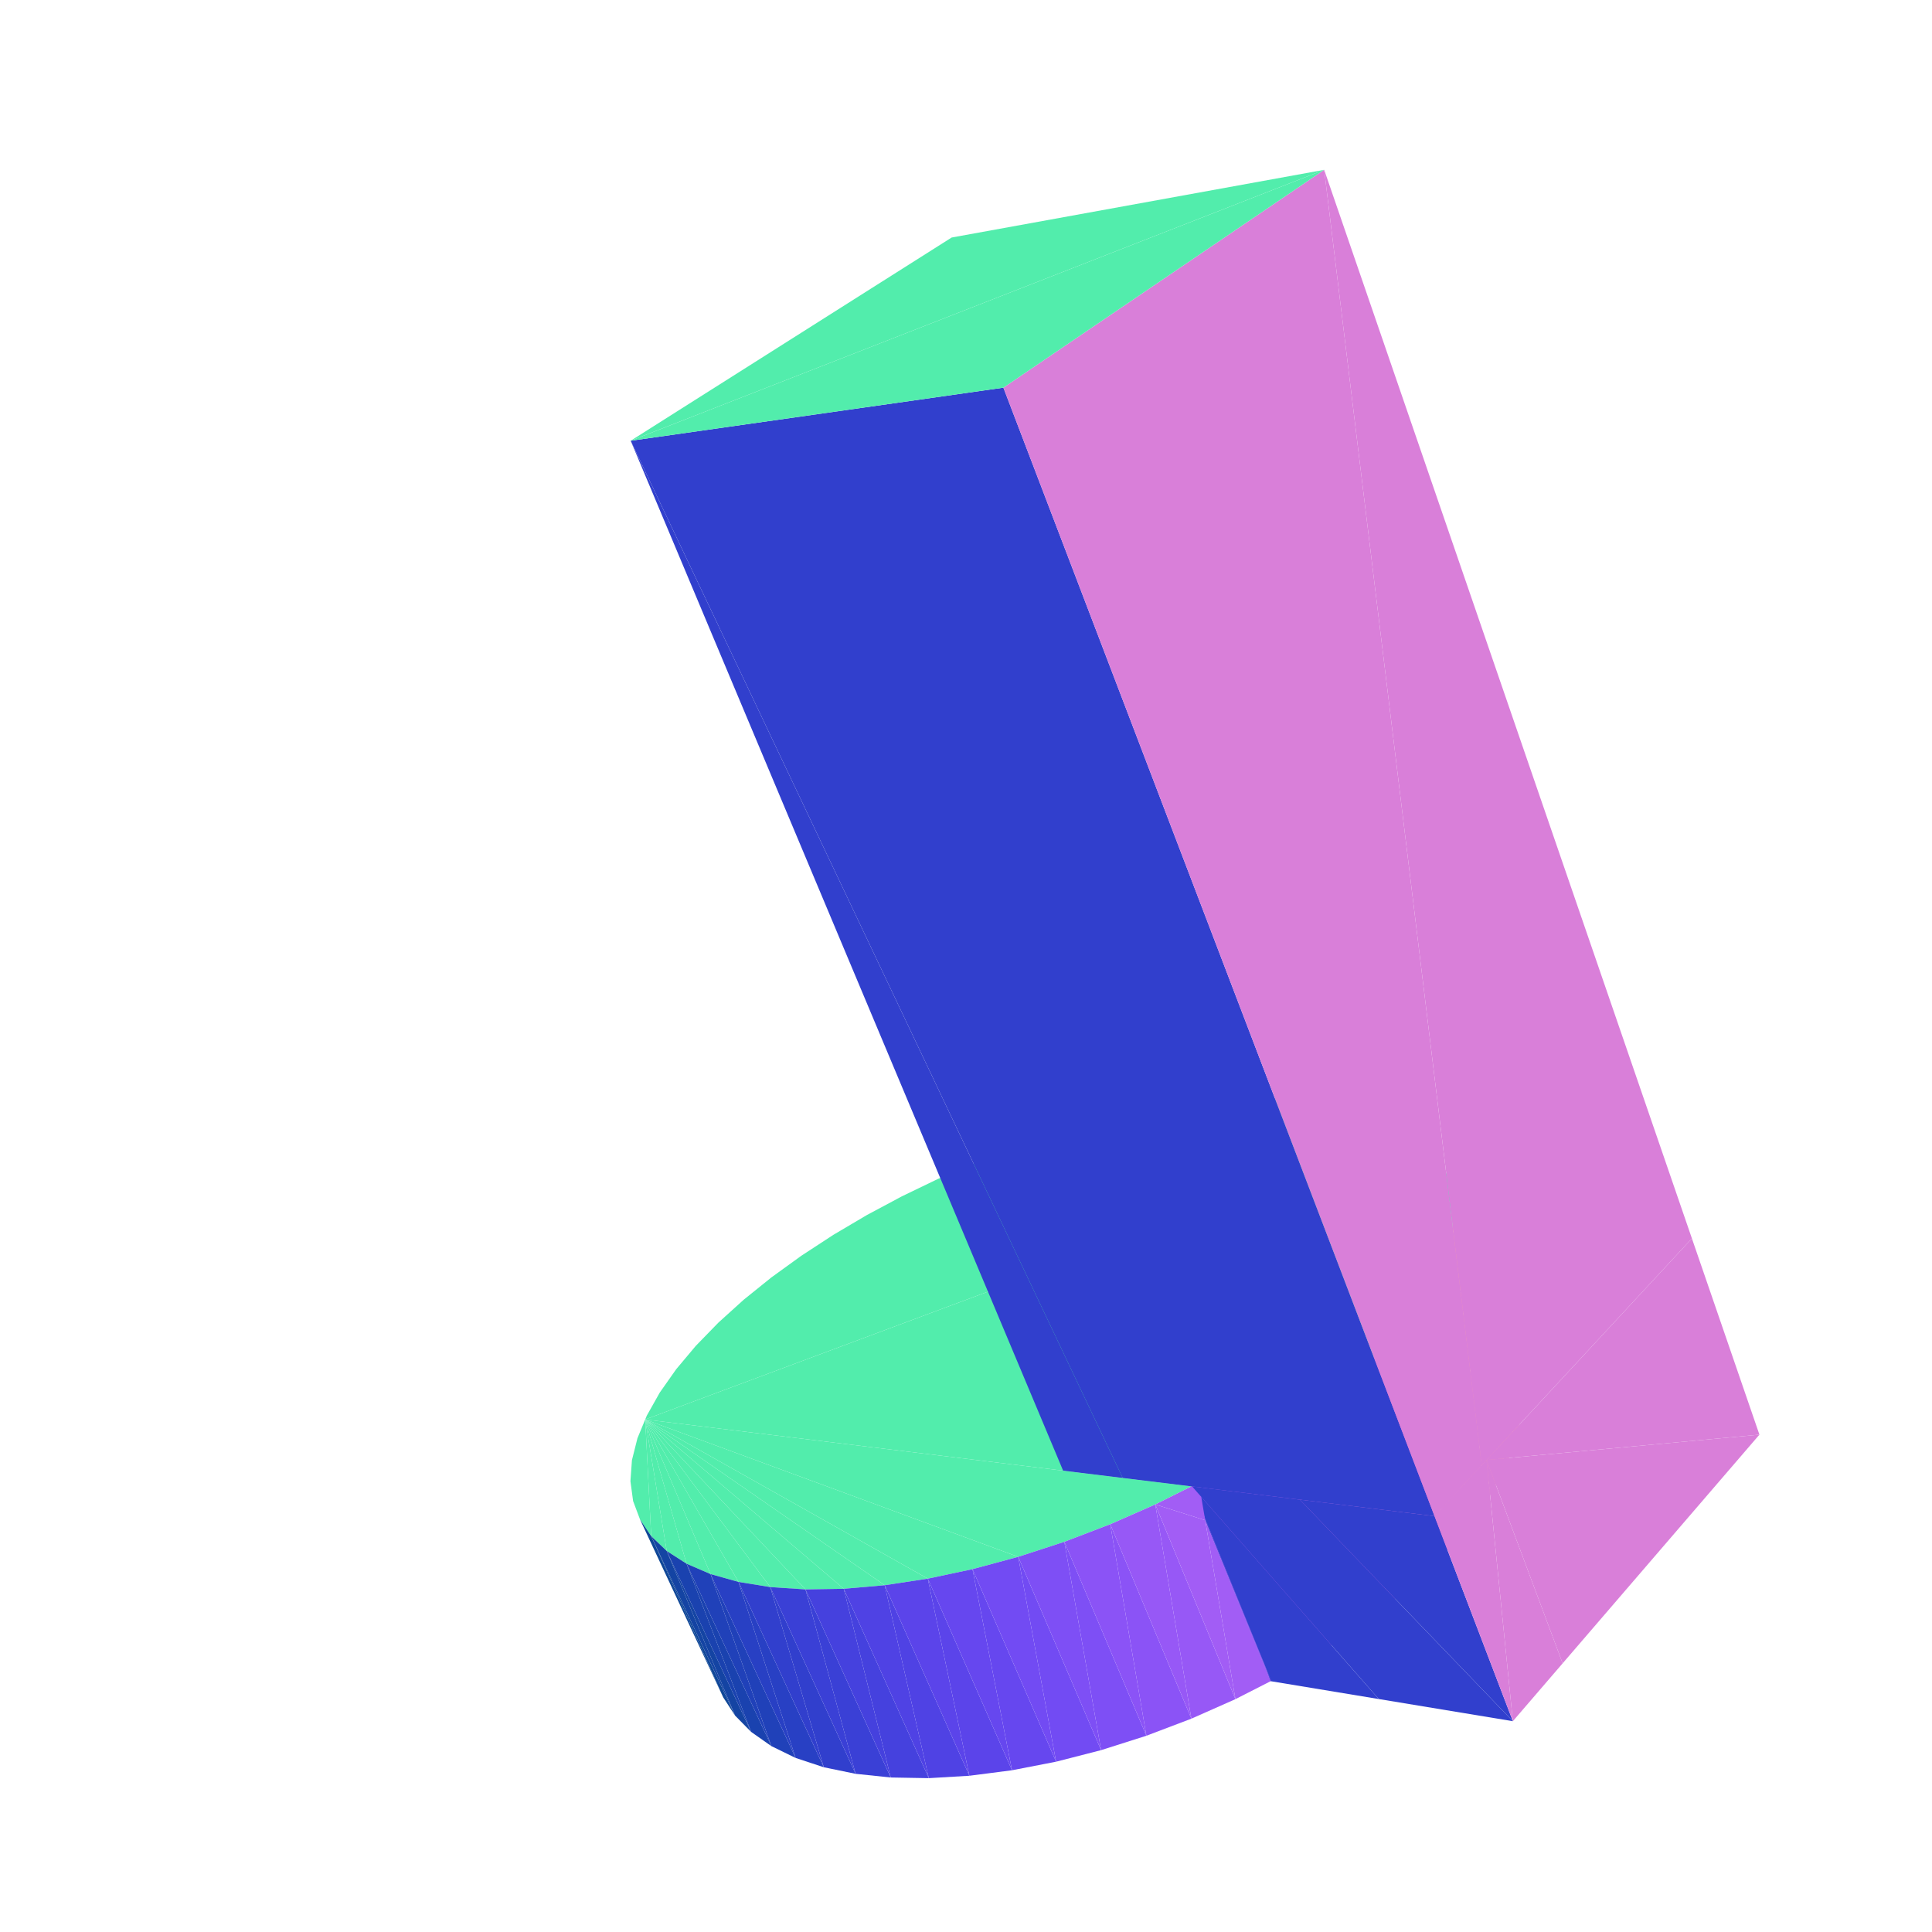
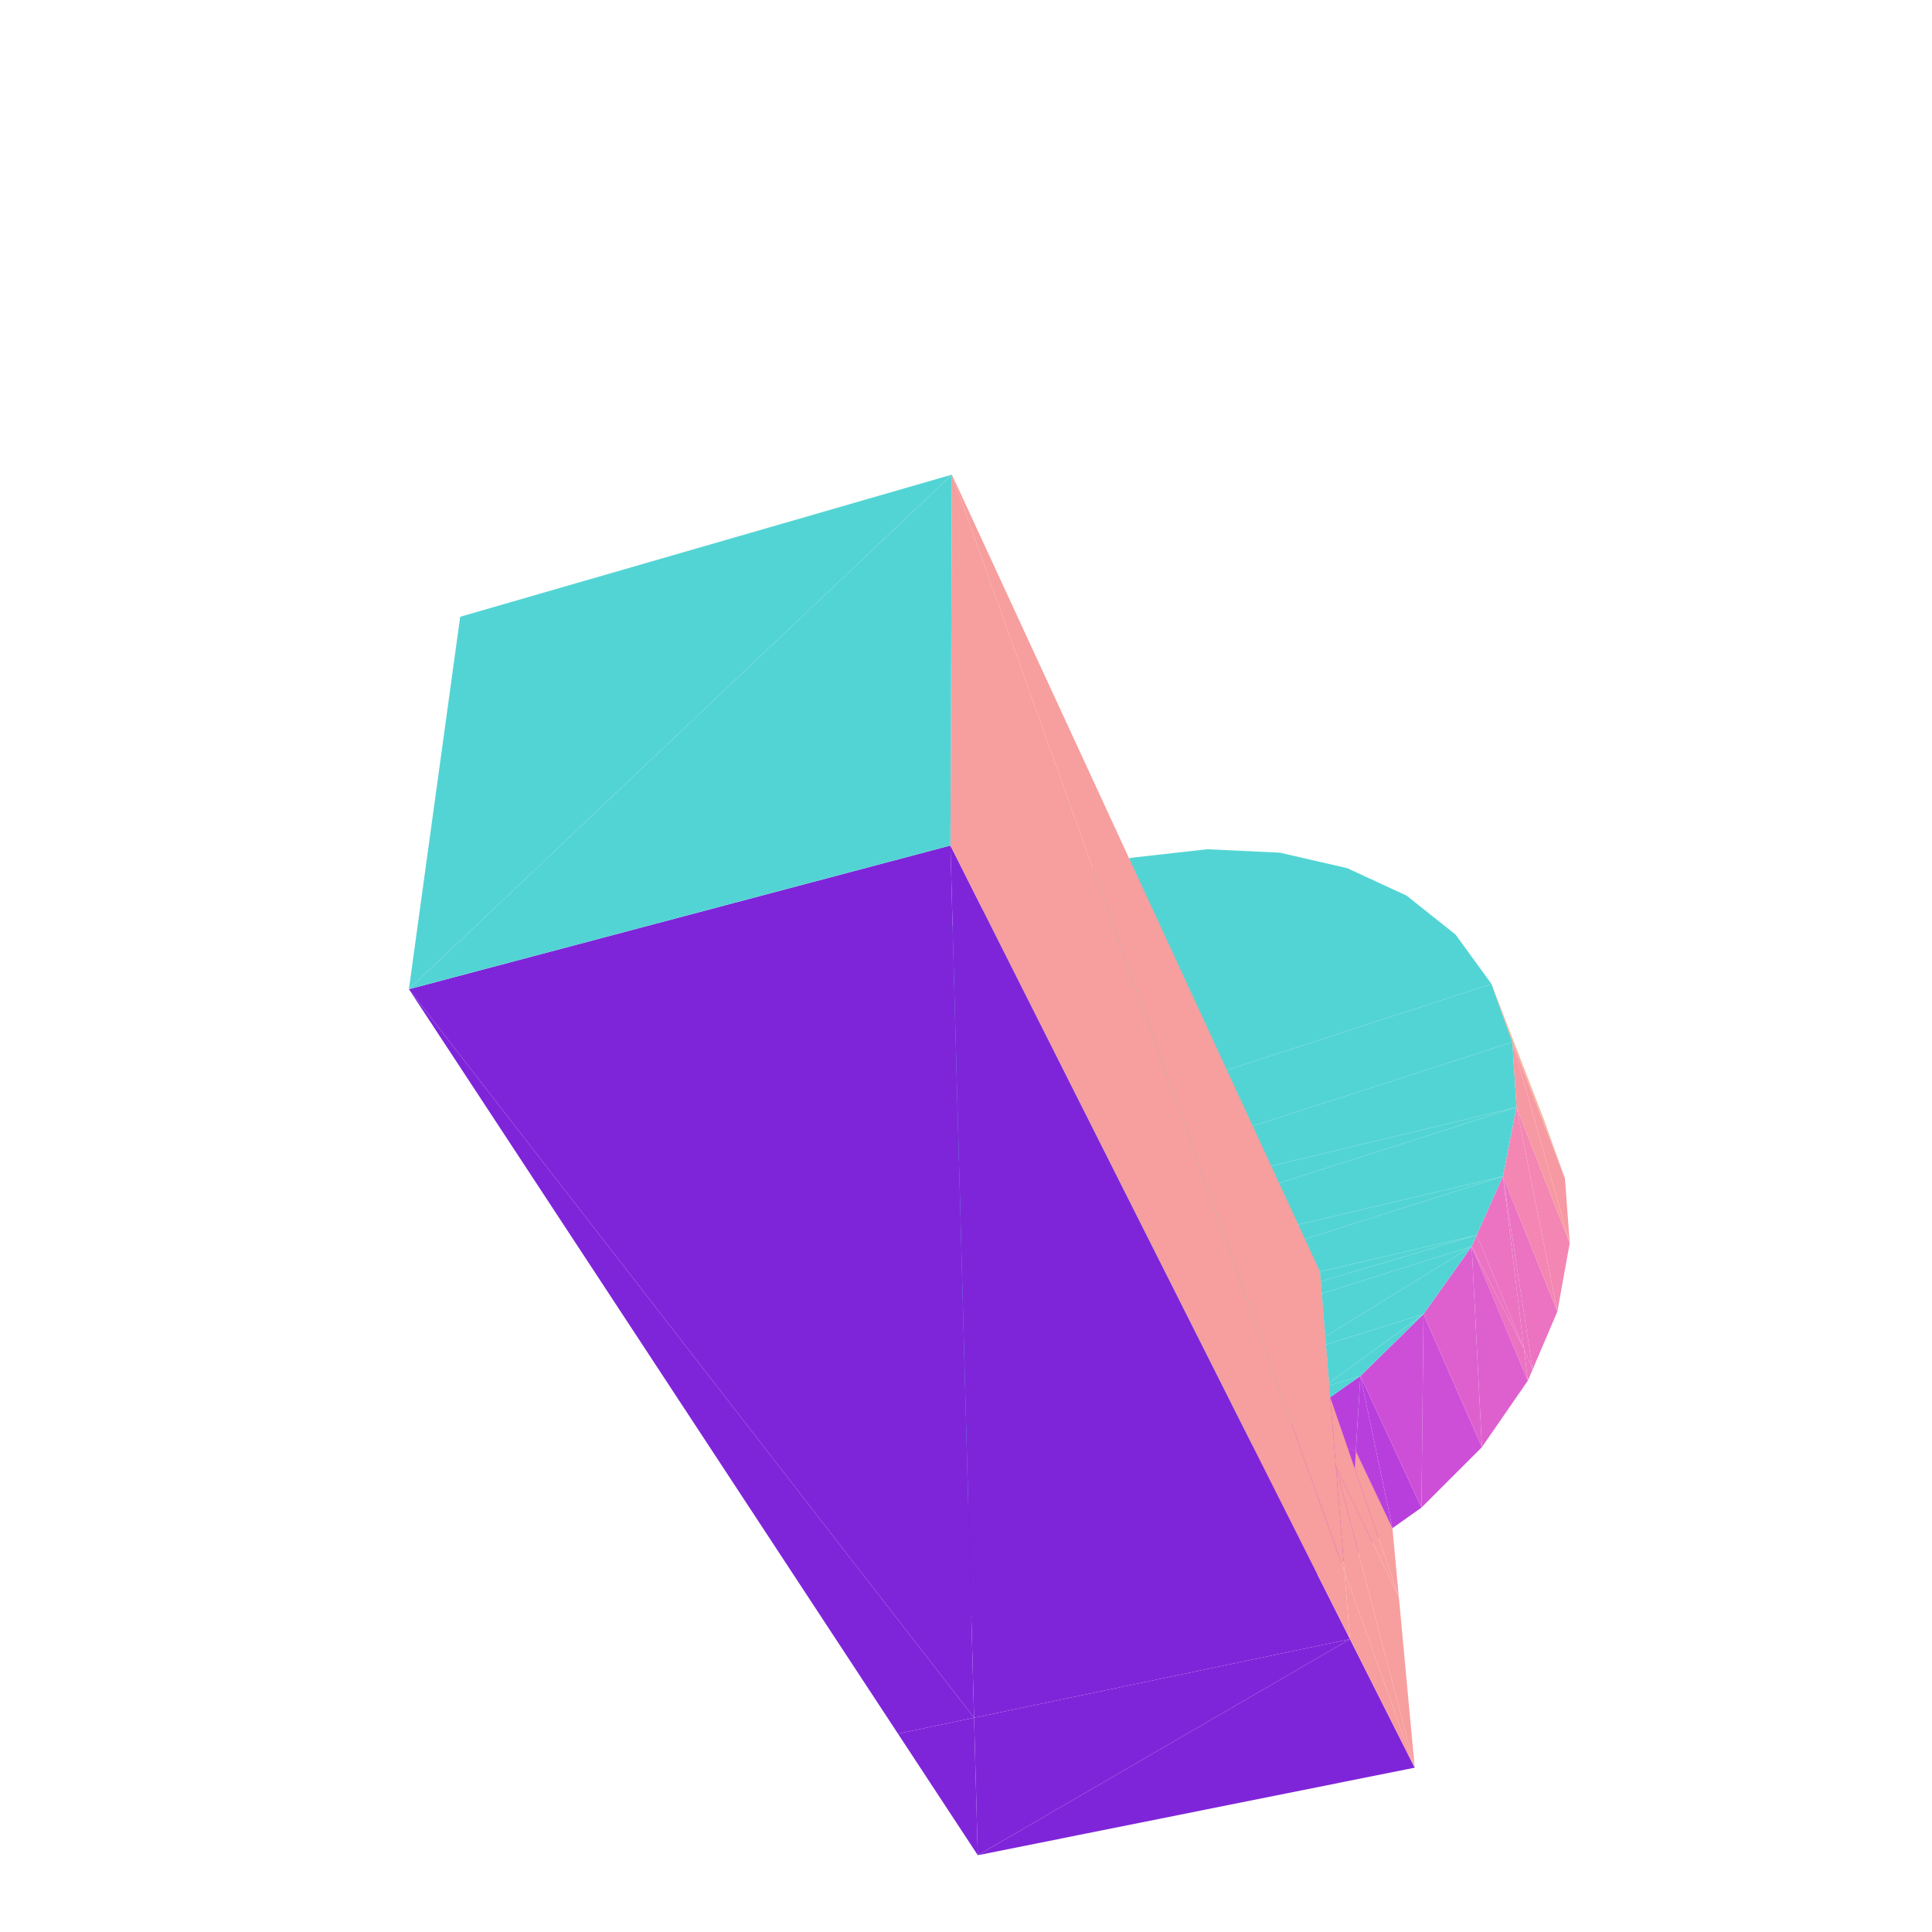
<svg xmlns="http://www.w3.org/2000/svg" viewBox="-250 -250 500 500" width="500" height="500">
-   <path d="M115.592,43.297L11.885,47.256L2.202,51.003zM115.592,43.297L2.202,51.003L-7.334,55.141zM115.592,43.297L21.642,43.93L11.885,47.256zM115.592,43.297L-7.334,55.141L-16.653,59.64zM115.592,43.297L31.4,41.05L21.642,43.93zM115.592,43.297L-16.653,59.64L-25.684,64.47zM115.592,43.297L41.088,38.642L31.4,41.05zM115.592,43.297L-25.684,64.47L-34.356,69.594zM115.592,43.297L50.628,36.728L41.088,38.642zM115.592,43.297L-34.356,69.594L-42.6,74.977zM115.592,43.297L59.947,35.329L50.628,36.728zM115.592,43.297L-42.6,74.977L-50.347,80.581zM115.592,43.297L68.967,34.465L59.947,35.329zM115.592,43.297L-50.347,80.581L-57.527,86.365zM115.592,43.297L77.61,34.151L68.967,34.465zM115.592,43.297L-57.527,86.365L-64.073,92.285zM115.592,43.297L85.798,34.401L77.61,34.151zM115.592,43.297L-64.073,92.285L-69.919,98.296zM115.592,43.297L93.452,35.225L85.798,34.401zM115.592,43.297L-69.919,98.296L-74.998,104.348zM115.592,43.297L100.492,36.63L93.452,35.225zM115.592,43.297L-74.998,104.348L-79.249,110.389zM115.592,43.297L106.839,38.618L100.492,36.63zM115.592,43.297L-79.249,110.389L-82.612,116.366zM115.592,43.297L-82.612,116.366L-83.022,117.359zM115.592,43.297L112.417,41.188L106.839,38.618zM-83.022,117.359L-85.031,122.221L-86.456,127.896zM-83.022,117.359L-86.456,127.896L-86.843,133.33zM-83.022,117.359L-86.843,133.33L-86.156,138.459zM-83.022,117.359L-86.156,138.459L-84.37,143.22zM125.92,66.957L117.15,44.331L115.592,43.297zM-83.022,117.359L-84.37,143.22L-81.468,147.553zM125.92,66.957L120.967,48.035L117.15,44.331z" style="fill:rgb(82,237,172)" />
-   <path d="M143.088,104.681L125.591,57.033L143.947,110.296z" style="fill:rgb(246,166,151)" />
-   <path d="M125.92,66.957L115.592,43.297L93.033,65.071zM115.592,43.297L-83.022,117.359L25.137,130.605z" style="fill:rgb(82,237,172)" />
-   <path d="M-59.778,193.976L-81.468,147.553L-62.842,189.261z" style="fill:rgb(15,71,152)" />
-   <path d="M-83.022,117.359L-81.468,147.553L-77.447,151.393zM125.92,66.957L123.8,52.278L120.967,48.035z" style="fill:rgb(82,237,172)" />
-   <path d="M-62.842,189.261L-81.468,147.553L-84.37,143.22z" style="fill:rgb(15,71,152)" />
-   <path d="M126.285,62.267L143.734,115.293L143.947,110.296z" style="fill:rgb(245,161,162)" />
-   <path d="M143.947,110.296L125.591,57.033L126.285,62.267z" style="fill:rgb(246,166,151)" />
-   <path d="M140.737,107.162L143.69,116.333L143.734,115.293z" style="fill:rgb(245,161,162)" />
-   <path d="M-83.022,117.359L-77.447,151.393L-72.321,154.684zM125.92,66.957L125.591,57.033L123.8,52.278z" style="fill:rgb(82,237,172)" />
-   <path d="M126.285,62.267L140.737,107.162L143.734,115.293z" style="fill:rgb(245,161,162)" />
-   <path d="M-55.62,198.204L-77.447,151.393L-59.778,193.976z" style="fill:rgb(20,68,163)" />
-   <path d="M140.737,107.162L125.843,67.934L143.69,116.333z" style="fill:rgb(245,161,162)" />
-   <path d="M-59.778,193.976L-77.447,151.393L-81.468,147.553z" style="fill:rgb(20,68,163)" />
-   <path d="M-83.022,117.359L-72.321,154.684L-66.115,157.369zM125.92,66.957L126.285,62.267L125.591,57.033z" style="fill:rgb(82,237,172)" />
-   <path d="M140.737,107.162L126.285,62.267L125.92,66.957z" style="fill:rgb(245,161,162)" />
-   <path d="M143.69,116.333L125.843,67.934L142.285,122.736z" style="fill:rgb(242,155,174)" />
-   <path d="M140.737,107.162L125.92,66.957L125.843,67.934z" style="fill:rgb(245,161,162)" />
-   <path d="M-50.383,201.884L-72.321,154.684L-55.62,198.204z" style="fill:rgb(26,66,175)" />
-   <path d="M-83.022,117.359L-66.115,157.369L-58.873,159.4zM121.442,80.362L125.92,66.957L93.033,65.071z" style="fill:rgb(82,237,172)" />
-   <path d="M-55.62,198.204L-72.321,154.684L-77.447,151.393z" style="fill:rgb(26,66,175)" />
-   <path d="M142.285,122.736L124.234,73.986L139.717,129.44z" style="fill:rgb(239,149,184)" />
-   <path d="M142.285,122.736L125.843,67.934L124.234,73.986z" style="fill:rgb(242,155,174)" />
-   <path d="M-83.022,117.359L-58.873,159.4L-50.657,160.733z" style="fill:rgb(82,237,172)" />
-   <path d="M-44.096,204.954L-66.115,157.369L-50.383,201.884z" style="fill:rgb(32,65,185)" />
-   <path d="M121.442,80.362L125.843,67.934L125.92,66.957zM-83.022,117.359L-50.657,160.733L-41.546,161.334z" style="fill:rgb(82,237,172)" />
-   <path d="M-50.383,201.884L-66.115,157.369L-72.321,154.684z" style="fill:rgb(32,65,185)" />
-   <path d="M139.717,129.44L121.442,80.362L135.983,136.373z" style="fill:rgb(234,143,195)" />
-   <path d="M139.717,129.44L124.234,73.986L121.442,80.362z" style="fill:rgb(239,149,184)" />
-   <path d="M121.442,80.362L93.033,65.071L25.137,130.605zM121.442,80.362L124.234,73.986L125.843,67.934zM-83.022,117.359L-41.546,161.334L-31.636,161.179z" style="fill:rgb(82,237,172)" />
-   <path d="M-36.806,207.363L-58.873,159.4L-44.096,204.954z" style="fill:rgb(40,64,196)" />
-   <path d="M-83.022,117.359L-31.636,161.179L-21.039,160.253z" style="fill:rgb(82,237,172)" />
-   <path d="M-44.096,204.954L-58.873,159.4L-66.115,157.369z" style="fill:rgb(40,64,196)" />
-   <path d="M135.983,136.373L117.466,86.994L131.096,143.458z" style="fill:rgb(228,137,204)" />
-   <path d="M135.983,136.373L121.442,80.362L117.466,86.994z" style="fill:rgb(234,143,195)" />
-   <path d="M-83.022,117.359L-21.039,160.253L-9.886,158.556z" style="fill:rgb(82,237,172)" />
-   <path d="M-28.576,209.062L-50.657,160.733L-36.806,207.363z" style="fill:rgb(49,63,205)" />
-   <path d="M-83.022,117.359L-9.886,158.556L1.683,156.099zM-83.022,117.359L1.683,156.099L13.516,152.907z" style="fill:rgb(82,237,172)" />
-   <path d="M-36.806,207.363L-50.657,160.733L-58.873,159.4z" style="fill:rgb(49,63,205)" />
-   <path d="M131.096,143.458L112.323,93.809L125.091,150.608z" style="fill:rgb(221,130,213)" />
-   <path d="M-83.022,117.359L13.516,152.907L25.453,149.016zM-83.022,117.359L48.988,139.35L58.338,134.671zM-83.022,117.359L37.331,144.477L48.988,139.35zM-83.022,117.359L25.453,149.016L37.331,144.477z" style="fill:rgb(82,237,172)" />
-   <path d="M131.096,143.458L117.466,86.994L112.323,93.809z" style="fill:rgb(228,137,204)" />
-   <path d="M121.442,80.362L112.323,93.809L117.466,86.994z" style="fill:rgb(82,237,172)" />
-   <path d="M-19.485,210.013L-41.546,161.334L-28.576,209.062z" style="fill:rgb(58,64,214)" />
-   <path d="M125.091,150.608L106.049,100.725L118.019,157.735z" style="fill:rgb(213,124,221)" />
-   <path d="M-28.576,209.062L-41.546,161.334L-50.657,160.733z" style="fill:rgb(58,64,214)" />
-   <path d="M121.442,80.362L106.049,100.725L112.323,93.809z" style="fill:rgb(82,237,172)" />
-   <path d="M125.091,150.608L112.323,93.809L106.049,100.725z" style="fill:rgb(221,130,213)" />
-   <path d="M-9.63,210.186L-31.636,161.179L-19.485,210.013z" style="fill:rgb(69,65,222)" />
-   <path d="M121.442,80.362L98.696,107.656L106.049,100.725z" style="fill:rgb(82,237,172)" />
-   <path d="M118.019,157.735L98.696,107.656L109.949,164.744z" style="fill:rgb(204,117,228)" />
-   <path d="M-19.485,210.013L-31.636,161.179L-41.546,161.334z" style="fill:rgb(69,65,222)" />
-   <path d="M0.875,209.564L-21.039,160.253L-9.63,210.186z" style="fill:rgb(79,66,228)" />
-   <path d="M118.019,157.735L106.049,100.725L98.696,107.656z" style="fill:rgb(213,124,221)" />
-   <path d="M121.442,80.362L90.34,114.512L98.696,107.656zM121.442,80.362L25.137,130.605L58.338,134.671z" style="fill:rgb(82,237,172)" />
-   <path d="M109.949,164.744L90.34,114.512L100.97,171.542z" style="fill:rgb(195,111,234)" />
-   <path d="M121.442,80.362L81.073,121.201L90.34,114.512z" style="fill:rgb(82,237,172)" />
-   <path d="M-9.63,210.186L-21.039,160.253L-31.636,161.179z" style="fill:rgb(79,66,228)" />
-   <path d="M11.904,208.142L-9.886,158.556L0.875,209.564z" style="fill:rgb(91,68,234)" />
-   <path d="M109.949,164.744L98.696,107.656L90.34,114.512z" style="fill:rgb(204,117,228)" />
-   <path d="M121.442,80.362L71.005,127.629L81.073,121.201z" style="fill:rgb(82,237,172)" />
-   <path d="M100.97,171.542L81.073,121.201L91.189,178.034z" style="fill:rgb(184,105,239)" />
-   <path d="M23.316,205.926L1.683,156.099L11.904,208.142z" style="fill:rgb(102,71,239)" />
-   <path d="M121.442,80.362L60.263,133.708L71.005,127.629z" style="fill:rgb(82,237,172)" />
-   <path d="M0.875,209.564L-9.886,158.556L-21.039,160.253z" style="fill:rgb(91,68,234)" />
-   <path d="M121.442,80.362L58.338,134.671L60.263,133.708z" style="fill:rgb(82,237,172)" />
-   <path d="M91.189,178.034L71.005,127.629L80.729,184.129z" style="fill:rgb(174,99,242)" />
-   <path d="M100.97,171.542L90.34,114.512L81.073,121.201z" style="fill:rgb(195,111,234)" />
-   <path d="M34.961,202.937L13.516,152.907L23.316,205.926z" style="fill:rgb(114,75,243)" />
-   <path d="M61.907,143.443L69.725,189.742L78.85,185.087zM60.263,133.708L78.85,185.087L80.729,184.129z" style="fill:rgb(162,93,245)" />
-   <path d="M58.338,134.671L78.85,185.087L79.033,185.118z" style="fill:rgb(49,63,205)" />
-   <path d="M46.684,199.21L25.453,149.016L34.961,202.937z" style="fill:rgb(126,79,245)" />
-   <path d="M11.904,208.142L1.683,156.099L-9.886,158.556z" style="fill:rgb(102,71,239)" />
-   <path d="M69.725,189.742L48.988,139.35L58.325,194.792z" style="fill:rgb(151,88,246)" />
-   <path d="M58.325,194.792L37.331,144.477L46.684,199.21z" style="fill:rgb(139,83,246)" />
-   <path d="M91.189,178.034L81.073,121.201L71.005,127.629z" style="fill:rgb(184,105,239)" />
-   <path d="M23.316,205.926L13.516,152.907L1.683,156.099z" style="fill:rgb(114,75,243)" />
-   <path d="M60.263,133.708L61.907,143.443L78.85,185.087z" style="fill:rgb(162,93,245)" />
-   <path d="M80.729,184.129L71.005,127.629L60.263,133.708z" style="fill:rgb(174,99,242)" />
-   <path d="M61.907,143.443L48.988,139.35L69.725,189.742z" style="fill:rgb(162,93,245)" />
-   <path d="M58.338,134.671L79.033,185.118L58.521,134.693z" style="fill:rgb(49,63,205)" />
-   <path d="M34.961,202.937L25.453,149.016L13.516,152.907z" style="fill:rgb(126,79,245)" />
-   <path d="M134.721,127.847L205.338,121.286L187.866,70.511z" style="fill:rgb(217,127,217)" />
-   <path d="M58.521,134.693L79.033,185.118L106.826,189.71z" style="fill:rgb(49,63,205)" />
-   <path d="M46.684,199.21L37.331,144.477L25.453,149.016z" style="fill:rgb(139,83,246)" />
-   <path d="M58.325,194.792L48.988,139.35L37.331,144.477z" style="fill:rgb(151,88,246)" />
-   <path d="M61.907,143.443L60.263,133.708L58.338,134.671zM61.907,143.443L58.338,134.671L48.988,139.35z" style="fill:rgb(162,93,245)" />
-   <path d="M134.721,127.847L154.411,180.47L205.338,121.286z" style="fill:rgb(217,127,217)" />
-   <path d="M58.521,134.693L106.826,189.71L86.402,138.108zM40.559,132.494L-86.781,-135.935L25.137,130.605zM86.402,138.108L106.826,189.71L141.527,195.443z" style="fill:rgb(49,63,205)" />
-   <path d="M134.721,127.847L141.527,195.443L154.411,180.47zM187.866,70.511L92.7,-206.049L133.47,129.196z" style="fill:rgb(217,127,217)" />
-   <path d="M86.402,138.108L141.527,195.443L121.253,142.376z" style="fill:rgb(49,63,205)" />
-   <path d="M134.721,127.847L133.47,129.196L141.527,195.443zM121.253,142.376L141.527,195.443L133.47,129.196z" style="fill:rgb(217,127,217)" />
-   <path d="M92.7,-206.049L-3.717,-188.53L-86.781,-135.935z" style="fill:rgb(82,237,172)" />
-   <path d="M121.253,142.376L9.68,-149.672L40.559,132.494zM40.559,132.494L9.68,-149.672L-86.781,-135.935z" style="fill:rgb(49,63,205)" />
-   <path d="M133.47,129.196L9.68,-149.672L121.253,142.376zM133.47,129.196L92.7,-206.049L9.68,-149.672z" style="fill:rgb(217,127,217)" />
-   <path d="M92.7,-206.049L-86.781,-135.935L9.68,-149.672z" style="fill:rgb(82,237,172)" />
+   <path d="M42.923,-28.032L23.379,-22.92L4.427,-15.087zM4.427,-15.087L-13.326,-4.799L62.428,-30.215zM4.427,-15.087L62.428,-30.215L42.923,-28.032zM-13.326,-4.799L-29.306,7.621L81.235,-29.331zM-13.326,-4.799L81.235,-29.331L62.428,-30.215zM-29.306,7.621L-42.97,21.793L98.67,-25.317zM-29.306,7.621L98.67,-25.317L81.235,-29.331zM-42.97,21.793L-53.812,37.28L114.049,-18.201zM-42.97,21.793L114.049,-18.201L98.67,-25.317zM-53.812,37.28L-61.378,53.585L136.004,4.652zM-53.812,37.28L126.703,-8.124L114.049,-18.201zM-61.378,53.585L-65.282,70.153L136.004,4.652zM-53.812,37.28L136.004,4.652L126.703,-8.124z" style="fill:rgb(83,212,212)" />
+   <path d="M149.585,39.854L136.004,4.652L155.007,54.949z" style="fill:rgb(245,171,144)" />
+   <path d="M-65.282,70.153L-65.226,86.374L141.402,19.724zM-65.282,70.153L141.402,19.724L136.004,4.652z" style="fill:rgb(83,212,212)" />
+   <path d="M155.007,54.949L141.402,19.724L156.243,71.702z" style="fill:rgb(247,153,162)" />
+   <path d="M-20.231,158.252L-40.323,126.35L-32.461,146.957z" style="fill:rgb(32,47,158)" />
+   <path d="M155.007,54.949L136.004,4.652L141.402,19.724z" style="fill:rgb(245,171,144)" />
+   <path d="M-65.226,86.374L-61.034,101.595L142.474,36.544z" style="fill:rgb(83,212,212)" />
+   <path d="M-32.461,146.957L-40.323,126.35L-52.679,115.143z" style="fill:rgb(32,47,158)" />
+   <path d="M-61.034,101.595L-54.029,112.954L-22.961,105.728zM-65.226,86.374L142.474,36.544L141.402,19.724z" style="fill:rgb(83,212,212)" />
+   <path d="M156.243,71.702L142.474,36.544L153.052,89.423z" style="fill:rgb(243,134,179)" />
+   <path d="M-52.679,115.143L-22.961,105.728L-54.029,112.954z" style="fill:rgb(83,212,212)" />
+   <path d="M-4.53,166.656L-24.335,134.604L-20.231,158.252z" style="fill:rgb(49,39,175)" />
+   <path d="M-4.834,155.987L-4.53,166.656L2.904,168.656z" style="fill:rgb(69,33,191)" />
+   <path d="M156.243,71.702L141.402,19.724L142.474,36.544z" style="fill:rgb(247,153,162)" />
+   <path d="M-52.679,115.143L-16.268,104.171L-22.961,105.728zM-52.679,115.143L-16.304,106.705L-16.268,104.171zM-61.034,101.595L-22.961,105.728L138.974,54.425zM-16.304,106.705L-52.679,115.143L-40.323,126.35z" style="fill:rgb(83,212,212)" />
+   <path d="M-20.231,158.252L-24.335,134.604L-40.323,126.35z" style="fill:rgb(49,39,175)" />
+   <path d="M144.401,99.057L145.405,107.318L146.636,104.437z" style="fill:rgb(235,115,194)" />
+   <path d="M-4.834,155.987L-24.335,134.604L-4.53,166.656z" style="fill:rgb(69,33,191)" />
+   <path d="M138.974,54.425L146.636,104.437L153.052,89.423z" style="fill:rgb(235,115,194)" />
+   <path d="M-61.034,101.595L138.974,54.425L142.474,36.544zM-16.304,106.705L-40.323,126.35L-16.476,118.859z" style="fill:rgb(83,212,212)" />
+   <path d="M-5.309,139.388L2.904,168.656L14.055,171.656z" style="fill:rgb(69,33,191)" />
+   <path d="M153.052,89.423L142.474,36.544L138.974,54.425z" style="fill:rgb(243,134,179)" />
+   <path d="M91.806,81.629L-16.268,104.171L-16.304,106.705z" style="fill:rgb(83,212,212)" />
+   <path d="M138.974,54.425L144.401,99.057L146.636,104.437z" style="fill:rgb(235,115,194)" />
+   <path d="M-5.309,139.388L-4.834,155.987L2.904,168.656z" style="fill:rgb(69,33,191)" />
+   <path d="M-16.476,118.859L-40.323,126.35L-16.505,120.909zM-16.476,118.859L91.806,81.629L-16.304,106.705z" style="fill:rgb(83,212,212)" />
+   <path d="M144.401,99.057L130.874,72.566L145.405,107.318z" style="fill:rgb(235,115,194)" />
+   <path d="M-16.505,120.909L-40.323,126.35L-24.335,134.604z" style="fill:rgb(83,212,212)" />
+   <path d="M145.405,107.318L130.874,72.566L133.521,124.522z" style="fill:rgb(222,96,207)" />
+   <path d="M34.73,172.889L15.946,140.341L14.055,171.656z" style="fill:rgb(91,32,204)" />
+   <path d="M91.806,81.629L91.597,79.083L-16.268,104.171z" style="fill:rgb(83,212,212)" />
+   <path d="M-4.834,155.987L-16.727,136.516L-24.335,134.604z" style="fill:rgb(69,33,191)" />
+   <path d="M-16.505,120.909L92.062,84.76L-16.476,118.859zM-22.961,105.728L132.178,69.645L138.974,54.425zM-16.505,120.909L-24.335,134.604L-16.666,132.212z" style="fill:rgb(83,212,212)" />
+   <path d="M144.401,99.057L138.974,54.425L132.178,69.645z" style="fill:rgb(235,115,194)" />
+   <path d="M-4.834,155.987L-5.309,139.388L-16.727,136.516z" style="fill:rgb(69,33,191)" />
+   <path d="M-16.666,132.212L-24.335,134.604L-16.675,132.876zM-16.476,118.859L92.062,84.76L91.806,81.629z" style="fill:rgb(83,212,212)" />
+   <path d="M133.521,124.522L118.406,90.09L117.875,140.161z" style="fill:rgb(205,79,215)" />
+   <path d="M-16.675,132.876L-24.335,134.604L-16.727,136.516z" style="fill:rgb(83,212,212)" />
+   <path d="M56.534,170.184L38.437,137.3L34.73,172.889z" style="fill:rgb(115,34,214)" />
+   <path d="M100.888,125.552L99.19,153.418L110.361,145.492z" style="fill:rgb(185,63,221)" />
+   <path d="M144.401,99.057L132.178,69.645L130.874,72.566z" style="fill:rgb(235,115,194)" />
+   <path d="M14.055,171.656L15.946,140.341L-5.309,139.388z" style="fill:rgb(91,32,204)" />
+   <path d="M-16.666,132.212L92.972,95.9L-16.505,120.909zM-16.505,120.909L92.972,95.9L92.062,84.76z" style="fill:rgb(83,212,212)" />
+   <path d="M102.073,106.101L110.361,145.492L117.875,140.161z" style="fill:rgb(185,63,221)" />
+   <path d="M91.806,81.629L132.178,69.645L91.597,79.083z" style="fill:rgb(83,212,212)" />
+   <path d="M78.39,163.596L61.051,130.335L56.534,170.184z" style="fill:rgb(139,40,220)" />
+   <path d="M-16.675,132.876L93.142,97.969L-16.666,132.212z" style="fill:rgb(83,212,212)" />
+   <path d="M99.19,153.418L82.632,119.756L78.39,163.596z" style="fill:rgb(163,50,222)" />
+   <path d="M133.521,124.522L130.874,72.566L118.406,90.09z" style="fill:rgb(222,96,207)" />
+   <path d="M92.062,84.76L130.874,72.566L91.806,81.629zM91.806,81.629L130.874,72.566L132.178,69.645zM-16.727,136.516L93.956,107.931L-16.675,132.876z" style="fill:rgb(83,212,212)" />
+   <path d="M112.018,163.3L110.361,145.492L94.256,111.592z" style="fill:rgb(247,158,158)" />
+   <path d="M34.73,172.889L38.437,137.3L15.946,140.341z" style="fill:rgb(115,34,214)" />
+   <path d="M-16.666,132.212L93.142,97.969L92.972,95.9zM92.972,95.9L130.874,72.566L92.062,84.76z" style="fill:rgb(83,212,212)" />
+   <path d="M102.073,106.101L100.888,125.552L110.361,145.492z" style="fill:rgb(185,63,221)" />
+   <path d="M-16.727,136.516L-5.309,139.388L94.011,108.6z" style="fill:rgb(83,212,212)" />
+   <path d="M100.888,125.552L82.632,119.756L99.19,153.418z" style="fill:rgb(185,63,221)" />
+   <path d="M117.875,140.161L118.406,90.09L102.073,106.101z" style="fill:rgb(205,79,215)" />
+   <path d="M-16.675,132.876L93.956,107.931L93.142,97.969z" style="fill:rgb(83,212,212)" />
+   <path d="M56.534,170.184L61.051,130.335L38.437,137.3z" style="fill:rgb(139,40,220)" />
+   <path d="M92.972,95.9L118.406,90.09L130.874,72.566zM93.142,97.969L118.406,90.09L92.972,95.9zM-16.727,136.516L94.011,108.6L93.956,107.931z" style="fill:rgb(83,212,212)" />
+   <path d="M78.39,163.596L82.632,119.756L61.051,130.335z" style="fill:rgb(163,50,222)" />
+   <path d="M82.632,119.756L-5.309,139.388L15.946,140.341zM93.956,107.931L118.406,90.09L93.142,97.969zM94.011,108.6L-5.309,139.388L82.632,119.756z" style="fill:rgb(83,212,212)" />
+   <path d="M100.888,125.552L102.073,106.101L94.256,111.592zM100.888,125.552L94.256,111.592L82.632,119.756z" style="fill:rgb(185,63,221)" />
+   <path d="M93.956,107.931L102.073,106.101L118.406,90.09zM61.051,130.335L15.946,140.341L38.437,137.3zM94.011,108.6L102.073,106.101L93.956,107.931zM82.632,119.756L15.946,140.341L61.051,130.335z" style="fill:rgb(83,212,212)" />
+   <path d="M112.018,163.3L94.256,111.592L95.724,129.555z" style="fill:rgb(247,158,158)" />
+   <path d="M94.011,108.6L94.256,111.592L102.073,106.101zM94.011,108.6L82.632,119.756L94.256,111.592z" style="fill:rgb(83,212,212)" />
+   <path d="M95.724,129.555L116.126,207.474L112.018,163.3z" style="fill:rgb(247,158,158)" />
+   <path d="M2.087,194.558L-17.61,198.678L3.051,230.131zM99.375,174.205L3.051,230.131L116.126,207.474z" style="fill:rgb(127,37,217)" />
+   <path d="M95.724,129.555L97.941,156.668L116.126,207.474z" style="fill:rgb(247,158,158)" />
+   <path d="M99.375,174.205L2.087,194.558L3.051,230.131z" style="fill:rgb(127,37,217)" />
+   <path d="M97.941,156.668L99.375,174.205L116.126,207.474zM91.597,79.083L-3.65,-127.17L97.941,156.668z" style="fill:rgb(247,158,158)" />
+   <path d="M2.087,194.558L-144.177,6.004L-17.61,198.678zM99.375,174.205L-4.034,-31.185L2.087,194.558z" style="fill:rgb(127,37,217)" />
+   <path d="M97.941,156.668L-4.034,-31.185L99.375,174.205zM97.941,156.668L-3.65,-127.17L-4.034,-31.185z" style="fill:rgb(247,158,158)" />
+   <path d="M-144.177,6.004L-3.65,-127.17L-130.905,-90.383z" style="fill:rgb(83,212,212)" />
+   <path d="M2.087,194.558L-4.034,-31.185L-144.177,6.004z" style="fill:rgb(127,37,217)" />
+   <path d="M-3.65,-127.17L-144.177,6.004L-4.034,-31.185z" style="fill:rgb(83,212,212)" />
</svg>
